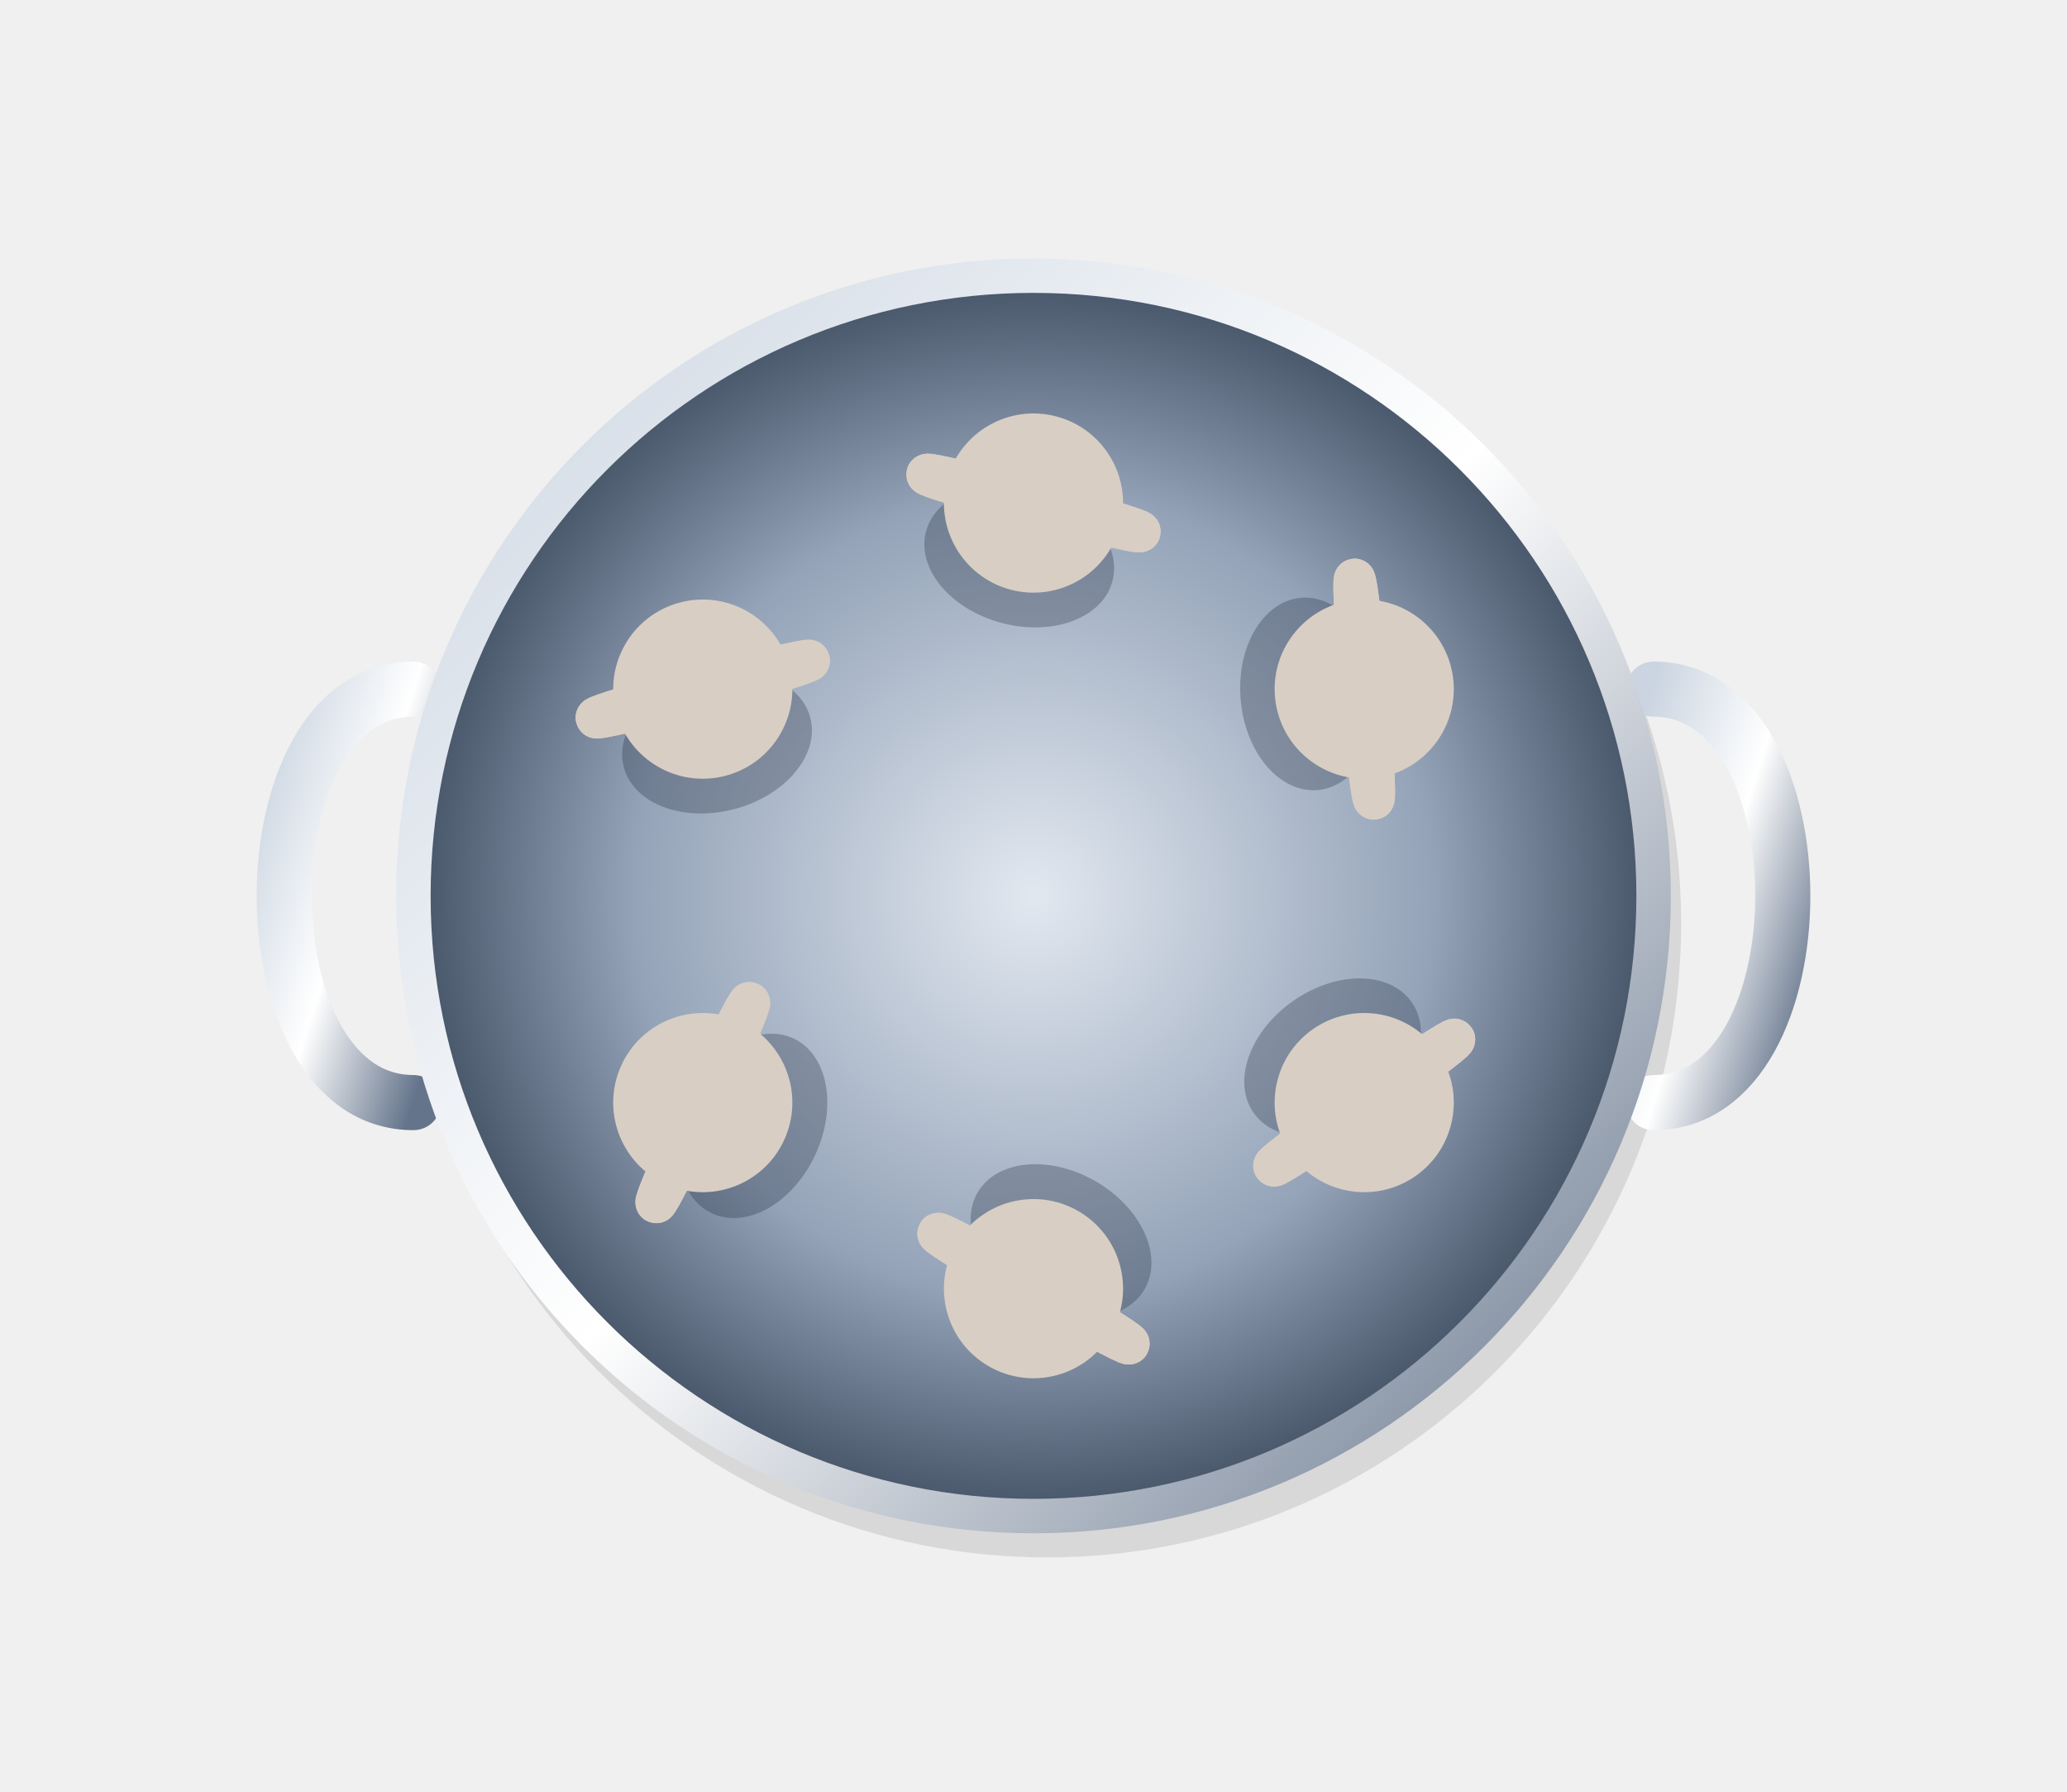
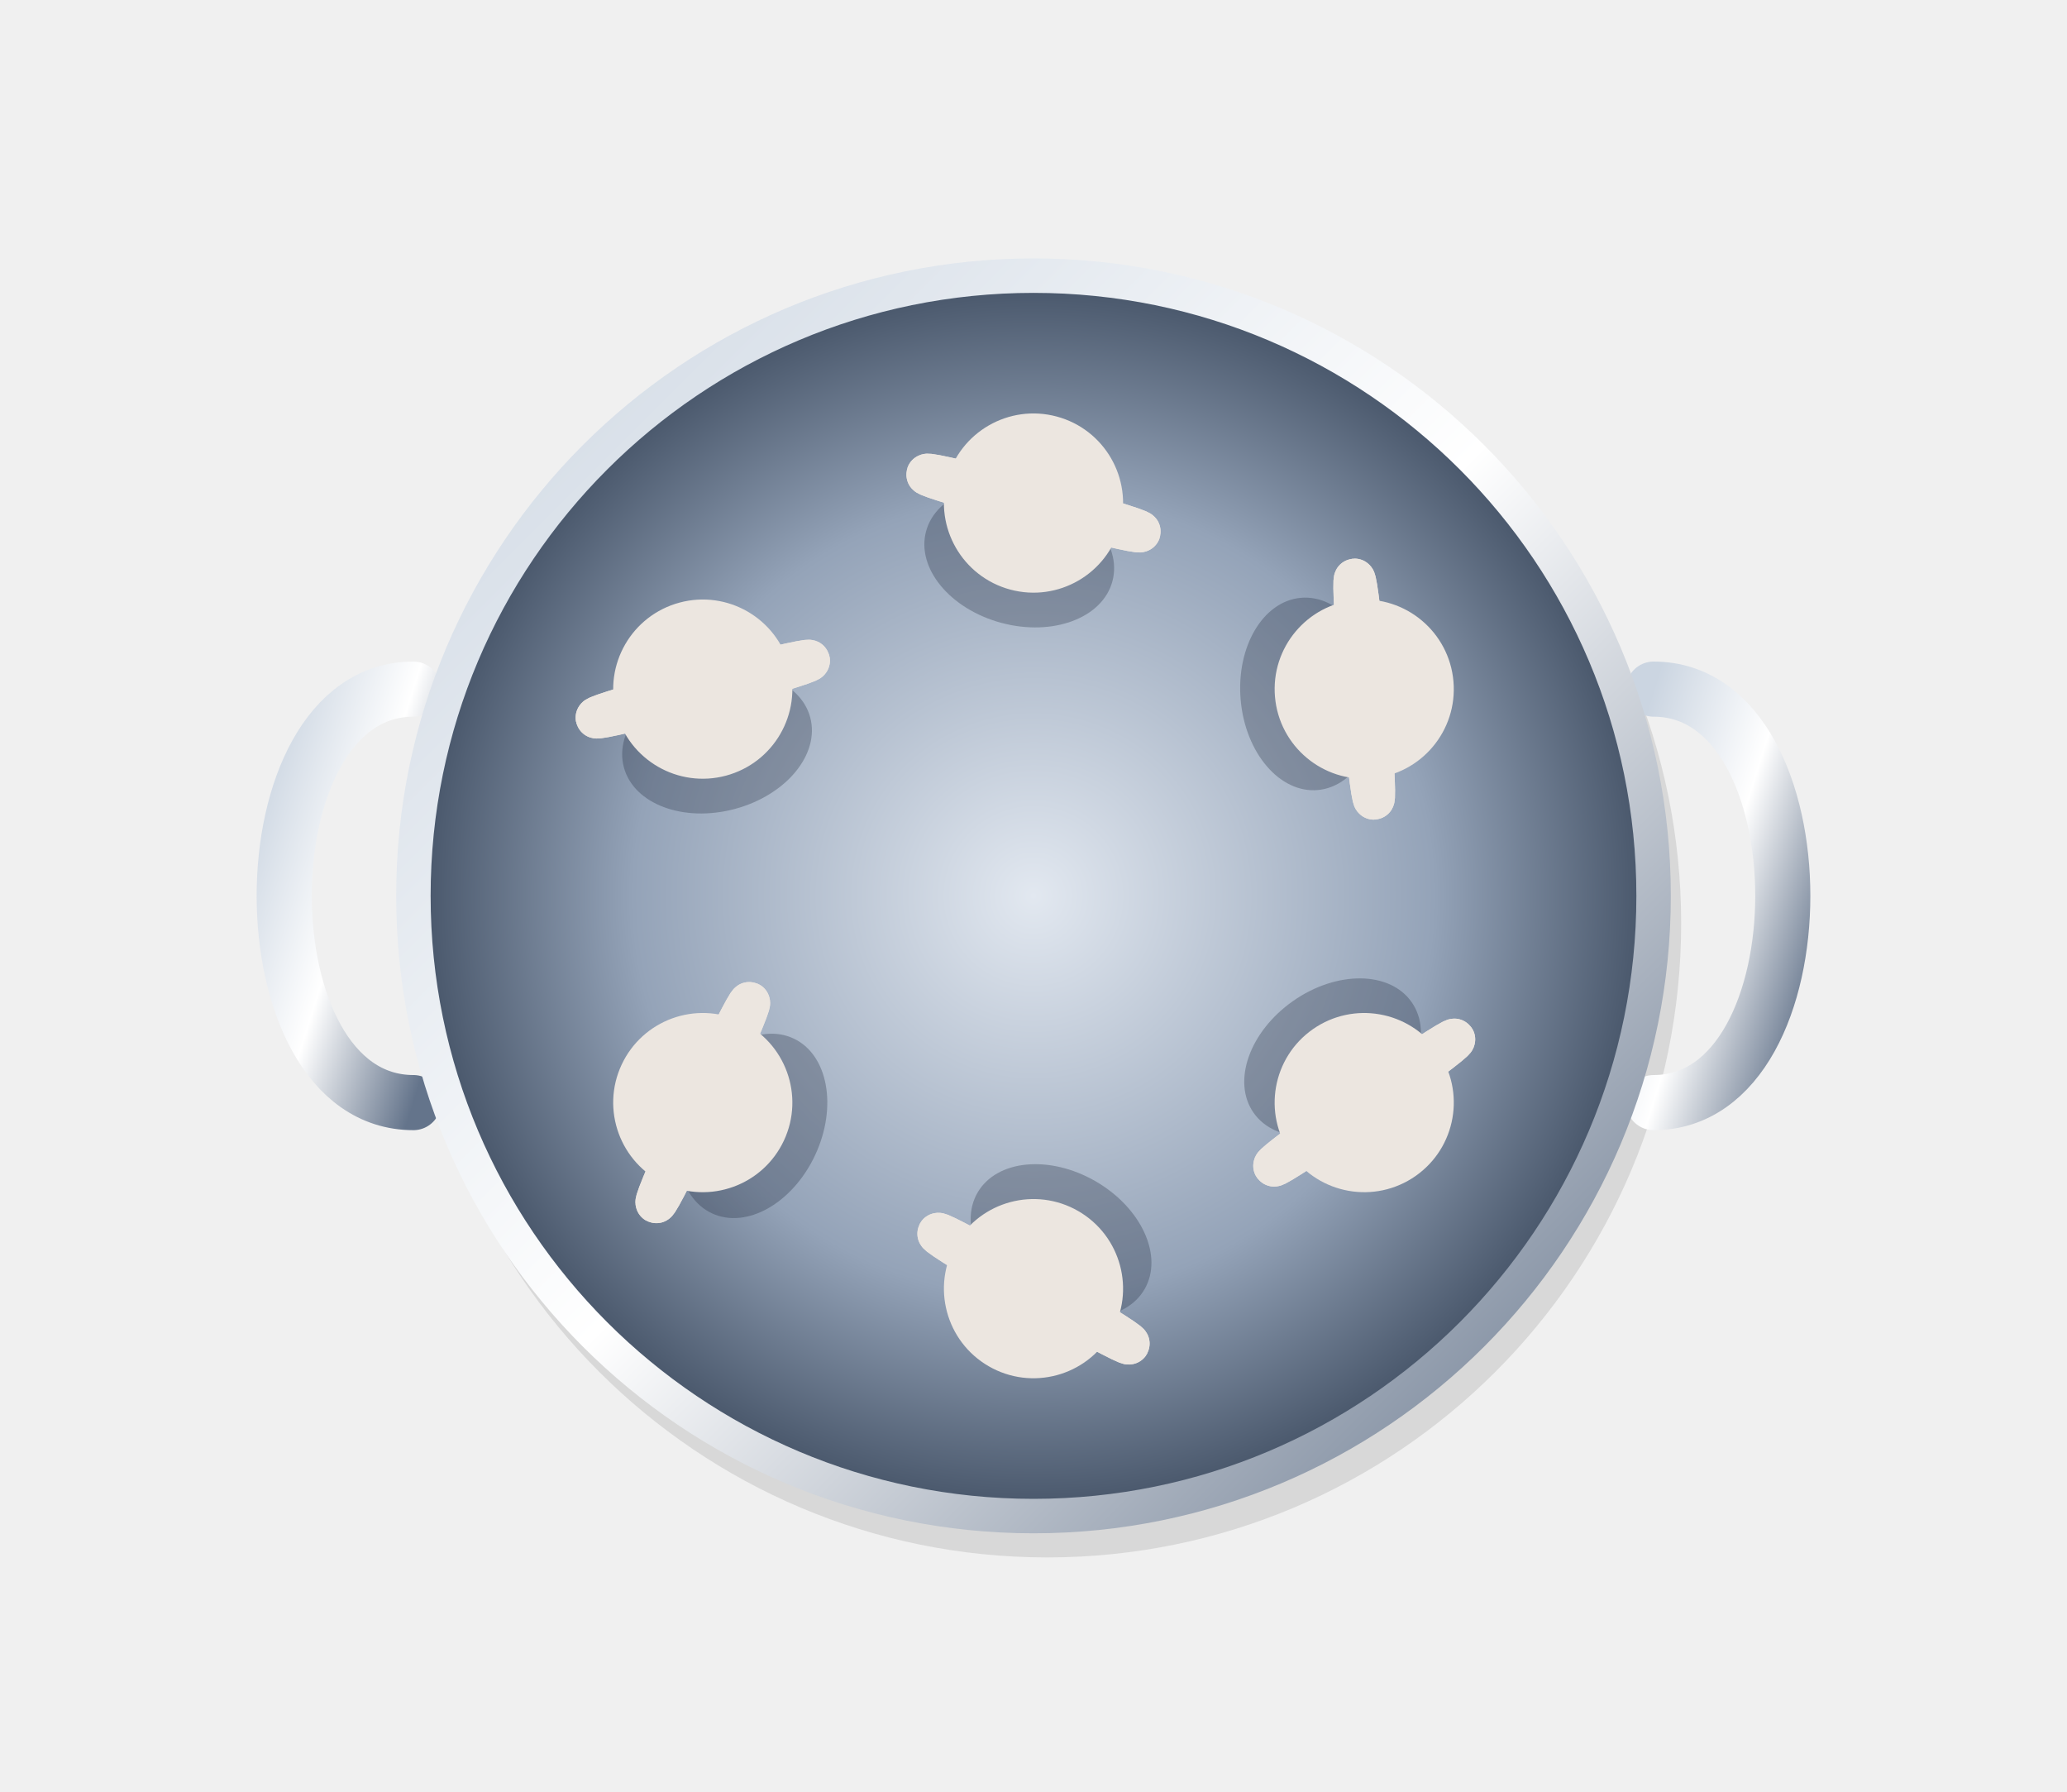
<svg xmlns="http://www.w3.org/2000/svg" viewBox="-50 -30 300 260">
  <defs>
    <radialGradient id="potBottom" cx="50%" cy="50%" r="50%">
      <stop offset="0%" stop-color="#e2e8f0" />
      <stop offset="65%" stop-color="#94a3b8" />
      <stop offset="100%" stop-color="#475569" />
    </radialGradient>
    <style>
      @keyframes dim { 0%, 100% { filter: brightness(1); } 25% { filter: brightness(0.75); } }
      .p0 { animation: dim 2.4s 0s ease-in-out infinite; }
      .p1 { animation: dim 2.4s 0.4s ease-in-out infinite; }
      .p2 { animation: dim 2.4s 0.8s ease-in-out infinite; }
      .p3 { animation: dim 2.4s 1.2s ease-in-out infinite; }
      .p4 { animation: dim 2.4s 1.6s ease-in-out infinite; }
      .p5 { animation: dim 2.4s 2.0s ease-in-out infinite; }
    </style>
    <linearGradient id="potRim" x1="0%" y1="0%" x2="100%" y2="100%">
      <stop offset="0%" stop-color="#cbd5e1" />
      <stop offset="50%" stop-color="#ffffff" />
      <stop offset="100%" stop-color="#64748b" />
    </linearGradient>
    <g id="pelmen">
      <ellipse cx="0" cy="8" rx="14" ry="10" fill="#1e293b" opacity="0.3" />
      <g>
        <animateTransform attributeName="transform" type="scale" values="1,1; 0.85,1; 1,1" keyTimes="0;0.5;1" calcMode="spline" keySplines="0.4 0 0.6 1; 0.4 0 0.6 1" dur="1.8s" repeatCount="indefinite" />
-         <ellipse cx="0" cy="0" rx="16" ry="0.5" fill="none" stroke="#d8cec4" stroke-width="6">
+         <ellipse cx="0" cy="0" rx="16" ry="0.5" fill="none" stroke="#ece6e0" stroke-width="6">
          <animate attributeName="ry" values="3; 0.5; 3" keyTimes="0;0.5;1" calcMode="spline" keySplines="0.4 0 0.6 1; 0.4 0 0.6 1" dur="1.8s" repeatCount="indefinite" />
        </ellipse>
      </g>
-       <circle cx="0" cy="0" r="13" fill="#d8cec4" />
+       <circle cx="0" cy="0" r="13" fill="#ece6e0" />
      <g>
        <animateTransform attributeName="transform" type="scale" values="1,1; 0.85,1; 1,1" keyTimes="0;0.5;1" calcMode="spline" keySplines="0.4 0 0.6 1; 0.4 0 0.6 1" dur="1.8s" repeatCount="indefinite" />
-         <ellipse cx="0" cy="0" rx="16" ry="0.5" fill="none" stroke="#d8cec4" stroke-width="6">
+         <ellipse cx="0" cy="0" rx="16" ry="0.5" fill="none" stroke="#ece6e0" stroke-width="6">
          <animate attributeName="ry" values="3; 0.5; 3" keyTimes="0;0.5;1" calcMode="spline" keySplines="0.4 0 0.6 1; 0.4 0 0.6 1" dur="1.8s" repeatCount="indefinite" />
        </ellipse>
      </g>
    </g>
  </defs>
  <circle cx="102" cy="104" r="92" fill="#000000" opacity="0.1" />
  <path d="M 10 70 C -15 70, -15 130, 10 130" fill="none" stroke="url(#potRim)" stroke-width="8" stroke-linecap="round" />
  <path d="M 190 70 C 215 70, 215 130, 190 130" fill="none" stroke="url(#potRim)" stroke-width="8" stroke-linecap="round" />
  <circle cx="100" cy="100" r="92" fill="#64748b" />
  <circle cx="100" cy="100" r="90" fill="url(#potBottom)" stroke="url(#potRim)" stroke-width="5" />
  <circle cx="100" cy="100" r="20" fill="none" stroke="#ffffff" stroke-width="4" opacity="0">
    <animate attributeName="opacity" values="0; 0.15; 0" dur="2s" repeatCount="indefinite" />
    <animate attributeName="r" values="20; 85" dur="2s" repeatCount="indefinite" />
  </circle>
  <circle cx="100" cy="100" r="20" fill="#ffffff" opacity="0">
    <animate attributeName="opacity" values="0; 0.1; 0" dur="2.5s" begin="1s" repeatCount="indefinite" />
    <animate attributeName="r" values="20; 80" dur="2.5s" begin="1s" repeatCount="indefinite" />
  </circle>
  <g class="p0">
    <animateTransform attributeName="transform" type="translate" values="0,0; -1.5,1; 1,-1.5; 0,0" dur="1.1s" repeatCount="indefinite" />
    <g transform="translate(100, 43)">
      <g>
        <animateTransform attributeName="transform" type="rotate" values="-10; 10; -10" dur="2.5s" repeatCount="indefinite" calcMode="spline" keyTimes="0;0.5;1" keySplines="0.5 0 0.5 1; 0.5 0 0.5 1" />
        <use href="#pelmen" transform="rotate(15)" />
      </g>
    </g>
  </g>
  <g class="p1">
    <animateTransform attributeName="transform" type="translate" values="0,0; 1,-1; -1.5,1; 0,0" dur="1.3s" repeatCount="indefinite" />
    <g transform="translate(148, 70)">
      <g>
        <animateTransform attributeName="transform" type="rotate" values="-12; 8; -12" dur="3s" repeatCount="indefinite" calcMode="spline" keyTimes="0;0.5;1" keySplines="0.5 0 0.5 1; 0.5 0 0.5 1" />
        <use href="#pelmen" transform="rotate(85)" />
      </g>
    </g>
  </g>
  <g class="p2">
    <animateTransform attributeName="transform" type="translate" values="0,0; -2,-1; 1,1.5; 0,0" dur="1.2s" repeatCount="indefinite" />
    <g transform="translate(148, 130)">
      <g>
        <animateTransform attributeName="transform" type="rotate" values="-8; 12; -8" dur="2.8s" repeatCount="indefinite" calcMode="spline" keyTimes="0;0.5;1" keySplines="0.5 0 0.5 1; 0.5 0 0.5 1" />
        <use href="#pelmen" transform="rotate(145)" />
      </g>
    </g>
  </g>
  <g class="p3">
    <animateTransform attributeName="transform" type="translate" values="0,0; 1,-2; -2,1; 0,0" dur="1.4s" repeatCount="indefinite" />
    <g transform="translate(100, 157)">
      <g>
        <animateTransform attributeName="transform" type="rotate" values="-15; 10; -15" dur="2.2s" repeatCount="indefinite" calcMode="spline" keyTimes="0;0.5;1" keySplines="0.5 0 0.5 1; 0.5 0 0.5 1" />
        <use href="#pelmen" transform="rotate(210)" />
      </g>
    </g>
  </g>
  <g class="p4">
    <animateTransform attributeName="transform" type="translate" values="0,0; 1.5,1; -1,-1.5; 0,0" dur="1.0s" repeatCount="indefinite" />
    <g transform="translate(52, 130)">
      <g>
        <animateTransform attributeName="transform" type="rotate" values="-7; 13; -7" dur="2.4s" repeatCount="indefinite" calcMode="spline" keyTimes="0;0.5;1" keySplines="0.5 0 0.5 1; 0.5 0 0.5 1" />
        <use href="#pelmen" transform="rotate(-65)" />
      </g>
    </g>
  </g>
  <g class="p5">
    <animateTransform attributeName="transform" type="translate" values="0,0; -1,1.5; 1.5,-1; 0,0" dur="1.5s" repeatCount="indefinite" />
    <g transform="translate(52, 70)">
      <g>
        <animateTransform attributeName="transform" type="rotate" values="-10; 14; -10" dur="2.9s" repeatCount="indefinite" calcMode="spline" keyTimes="0;0.5;1" keySplines="0.5 0 0.5 1; 0.5 0 0.5 1" />
        <use href="#pelmen" transform="rotate(-15)" />
      </g>
    </g>
  </g>
  <g fill="none" stroke="#ffffff" stroke-width="1.5">
    <circle cx="100" cy="100" r="0" opacity="0">
      <animate attributeName="r" values="0; 8; 12" dur="1s" begin="0s" repeatCount="indefinite" />
      <animate attributeName="opacity" values="0.8; 0.5; 0" dur="1s" begin="0s" repeatCount="indefinite" />
    </circle>
    <circle cx="75" cy="95" r="0" opacity="0">
      <animate attributeName="r" values="0; 6; 9" dur="1.2s" begin="0.3s" repeatCount="indefinite" />
      <animate attributeName="opacity" values="0.7; 0.4; 0" dur="1.2s" begin="0.3s" repeatCount="indefinite" />
    </circle>
    <circle cx="125" cy="110" r="0" opacity="0">
      <animate attributeName="r" values="0; 7; 10" dur="0.9s" begin="0.6s" repeatCount="indefinite" />
      <animate attributeName="opacity" values="0.9; 0.5; 0" dur="0.9s" begin="0.6s" repeatCount="indefinite" />
    </circle>
    <circle cx="95" cy="130" r="0" opacity="0">
      <animate attributeName="r" values="0; 9; 14" dur="1.4s" begin="0.2s" repeatCount="indefinite" />
      <animate attributeName="opacity" values="0.6; 0.3; 0" dur="1.4s" begin="0.2s" repeatCount="indefinite" />
    </circle>
    <circle cx="115" cy="70" r="0" opacity="0">
      <animate attributeName="r" values="0; 5; 8" dur="1.1s" begin="0.8s" repeatCount="indefinite" />
      <animate attributeName="opacity" values="0.8; 0.4; 0" dur="1.1s" begin="0.8s" repeatCount="indefinite" />
    </circle>
  </g>
</svg>
